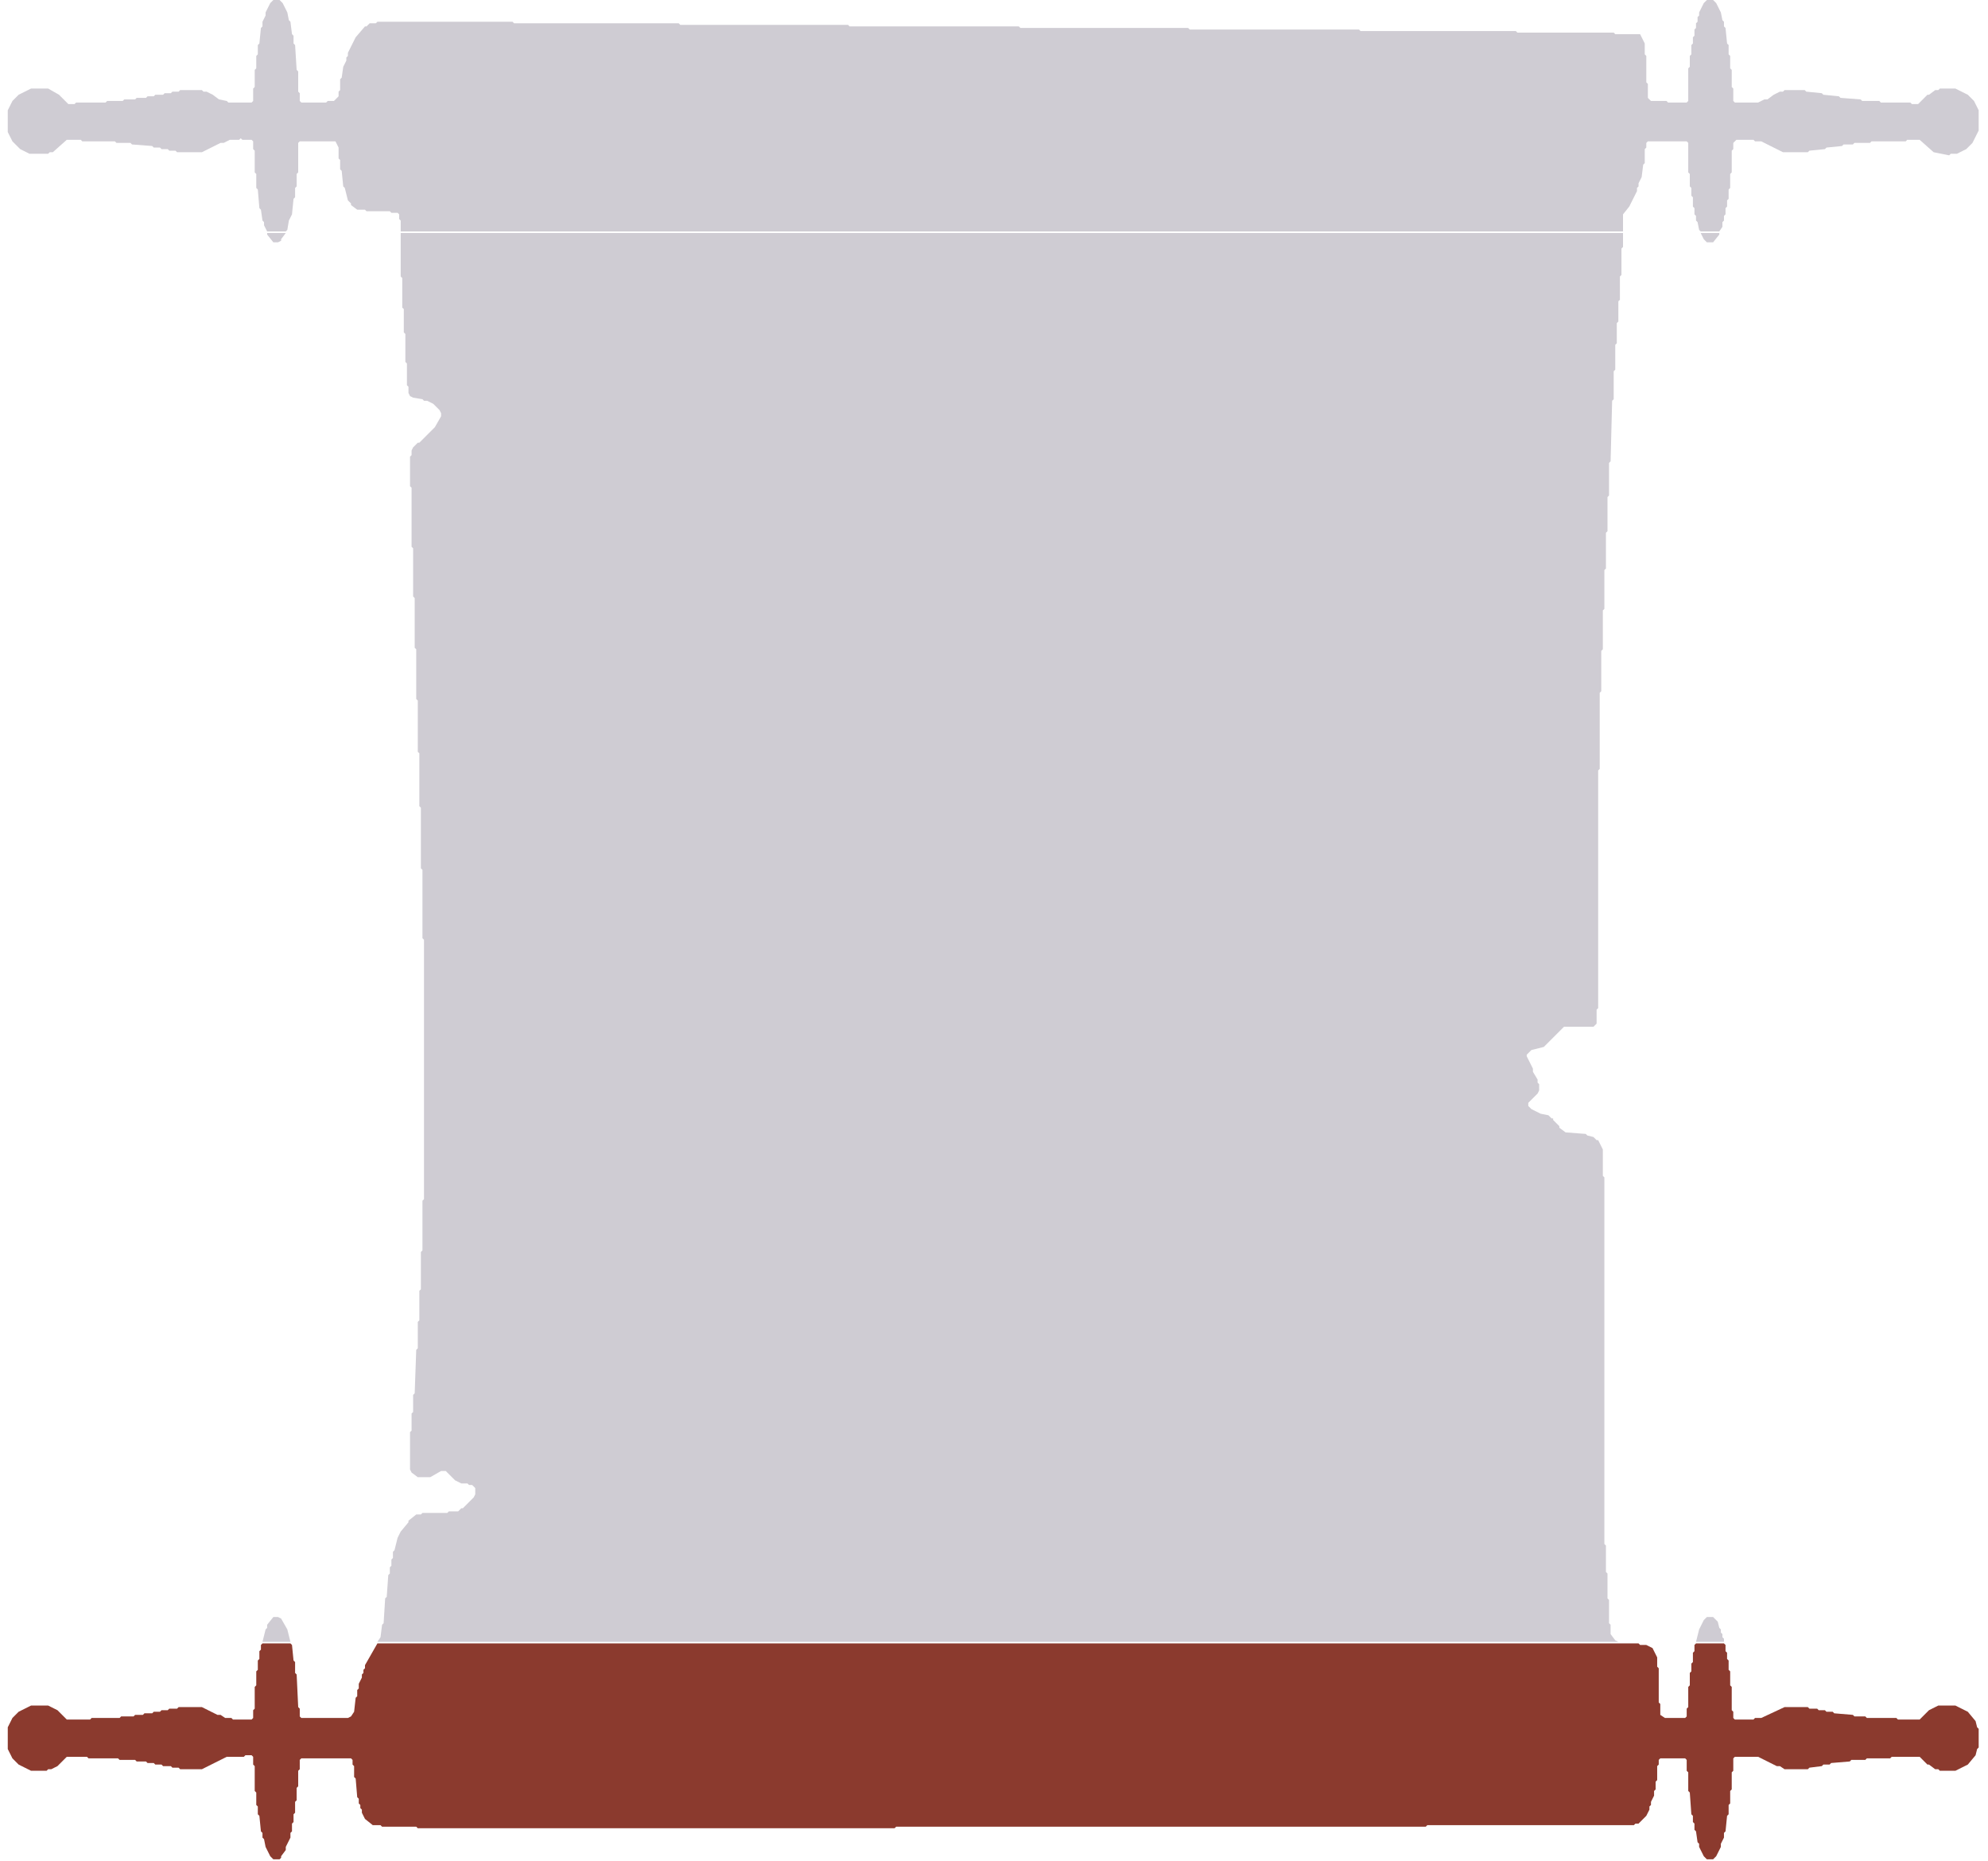
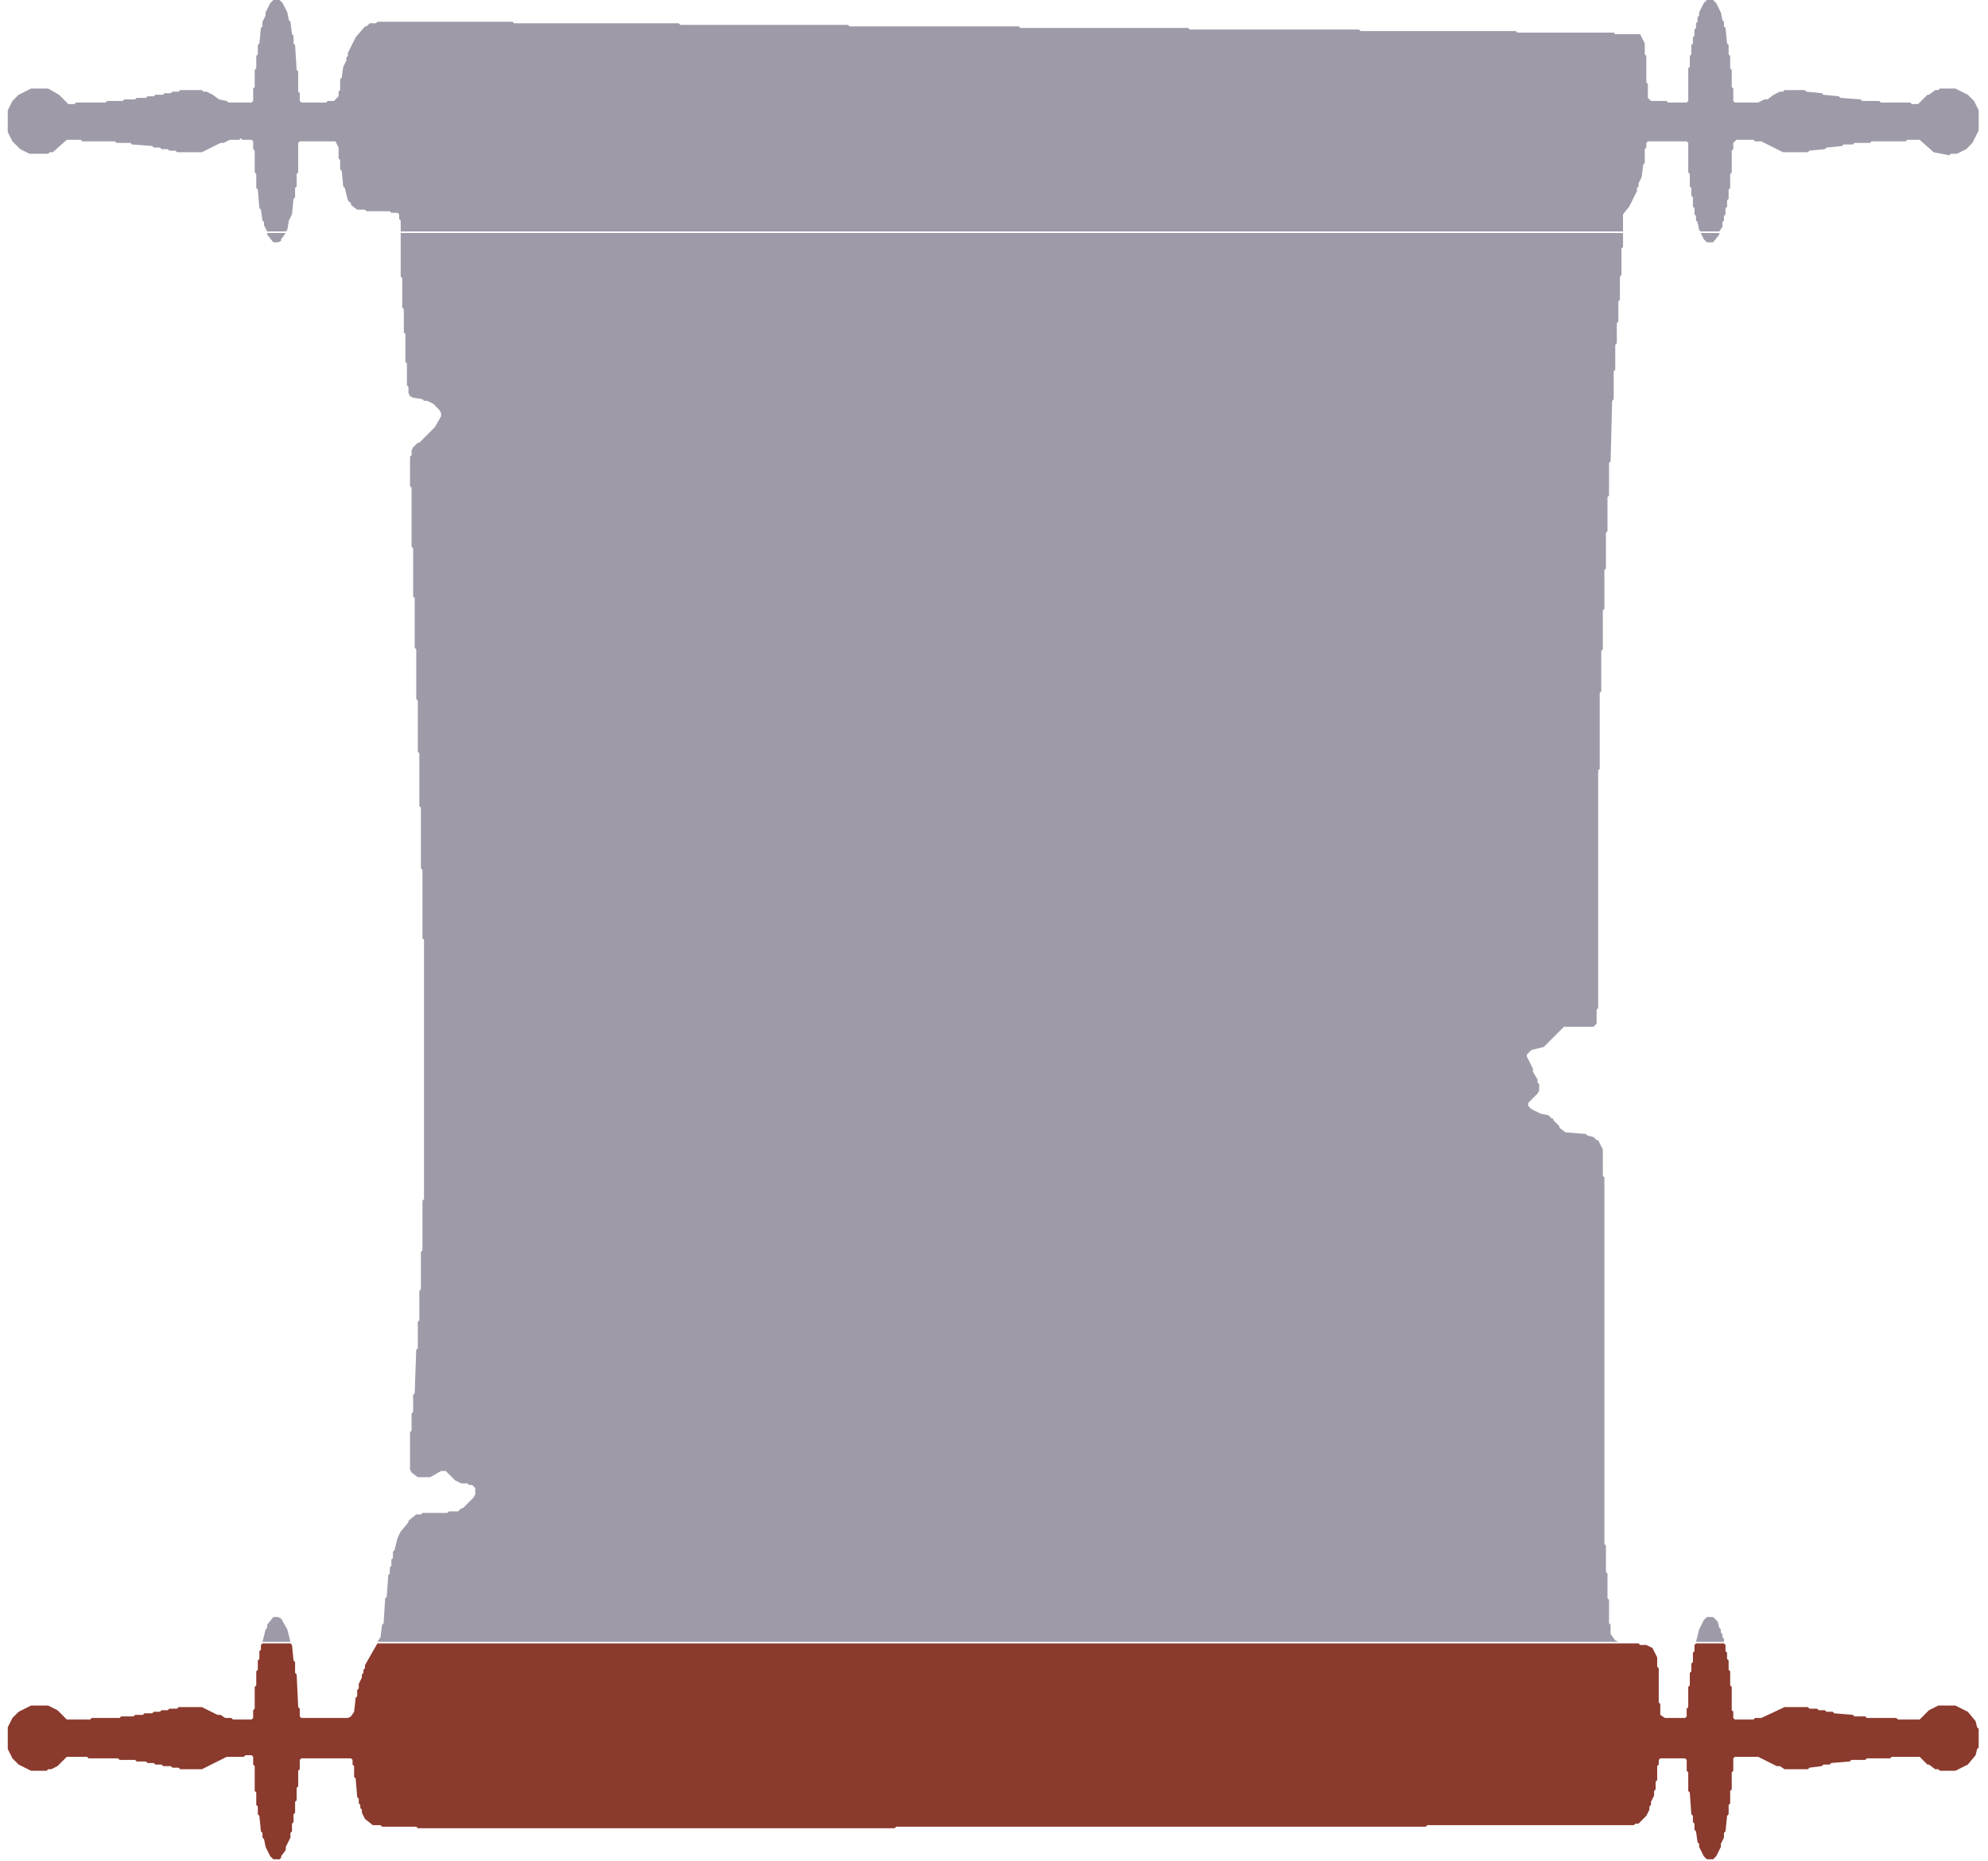
<svg xmlns="http://www.w3.org/2000/svg" width="1280" height="1198" viewBox="0 0 1280 1198">
-   <path id="top-roller" d="M 5 71 L 5 85 L 8 91 L 13 96 L 19 99 L 31 99 L 32 98 L 34 98 L 43 90 L 52 90 L 53 91 L 74 91 L 75 92 L 84 92 L 85 93 L 98 94 L 99 95 L 103 95 L 104 96 L 108 96 L 109 97 L 113 97 L 114 98 L 130 98 L 142 92 L 144 92 L 148 90 L 154 90 L 155 89 L 156 90 L 162 90 L 163 91 L 163 96 L 164 97 L 164 111 L 165 112 L 165 121 L 166 122 L 167 134 L 168 135 L 169 142 L 170 143 L 170 145 L 172 149 L 184 149 L 185 148 L 186 142 L 188 138 L 189 128 L 190 127 L 190 121 L 191 120 L 191 112 L 192 111 L 192 92 L 193 91 L 216 91 L 218 95 L 218 102 L 219 103 L 219 109 L 220 110 L 221 120 L 222 121 L 224 129 L 226 131 L 226 132 L 230 135 L 235 135 L 236 136 L 251 136 L 252 137 L 256 137 L 257 138 L 257 141 L 258 142 L 258 149 L 1045 149 L 1045 138 L 1049 133 L 1054 123 L 1054 121 L 1055 120 L 1055 118 L 1057 114 L 1058 106 L 1059 105 L 1059 96 L 1060 95 L 1060 92 L 1061 91 L 1086 91 L 1087 92 L 1087 111 L 1088 112 L 1088 120 L 1089 121 L 1089 126 L 1090 127 L 1090 133 L 1091 134 L 1091 138 L 1092 139 L 1092 142 L 1093 143 L 1094 148 L 1095 149 L 1107 149 L 1109 146 L 1109 143 L 1110 142 L 1110 139 L 1111 138 L 1111 134 L 1112 133 L 1112 129 L 1113 128 L 1113 122 L 1114 121 L 1114 112 L 1115 111 L 1115 97 L 1116 96 L 1116 92 L 1118 90 L 1129 90 L 1130 91 L 1134 91 L 1148 98 L 1164 98 L 1165 97 L 1175 96 L 1176 95 L 1186 94 L 1187 93 L 1193 93 L 1194 92 L 1204 92 L 1205 91 L 1227 91 L 1228 90 L 1236 90 L 1245 98 L 1255 100 L 1256 99 L 1260 99 L 1266 96 L 1270 92 L 1274 84 L 1274 71 L 1271 65 L 1267 61 L 1259 57 L 1249 57 L 1248 58 L 1246 58 L 1242 61 L 1241 61 L 1235 67 L 1231 67 L 1230 66 L 1211 66 L 1210 65 L 1199 65 L 1198 64 L 1185 63 L 1184 62 L 1174 61 L 1173 60 L 1163 59 L 1162 58 L 1149 58 L 1148 59 L 1146 59 L 1142 61 L 1138 64 L 1136 64 L 1132 66 L 1117 66 L 1116 65 L 1116 57 L 1115 56 L 1115 45 L 1114 44 L 1114 36 L 1113 35 L 1113 29 L 1112 28 L 1111 18 L 1110 17 L 1110 14 L 1109 13 L 1108 8 L 1105 2 L 1103 0 L 1099 0 L 1097 2 L 1094 8 L 1094 10 L 1093 11 L 1093 14 L 1092 15 L 1092 18 L 1091 19 L 1091 23 L 1090 24 L 1090 28 L 1089 29 L 1089 35 L 1088 36 L 1088 43 L 1087 44 L 1087 65 L 1086 66 L 1074 66 L 1073 65 L 1063 65 L 1061 63 L 1061 54 L 1060 53 L 1060 36 L 1059 35 L 1059 28 L 1056 22 L 1040 22 L 1039 21 L 977 21 L 976 20 L 876 20 L 875 19 L 766 19 L 765 18 L 657 18 L 656 17 L 547 17 L 546 16 L 438 16 L 437 15 L 331 15 L 330 14 L 243 14 L 242 15 L 238 15 L 236 17 L 235 17 L 229 24 L 224 34 L 224 36 L 223 37 L 223 39 L 221 43 L 220 50 L 219 51 L 219 58 L 218 59 L 218 62 L 215 65 L 211 65 L 210 66 L 194 66 L 193 65 L 193 60 L 192 59 L 192 46 L 191 45 L 190 29 L 189 28 L 189 23 L 188 22 L 187 14 L 186 13 L 185 8 L 182 2 L 180 0 L 176 0 L 174 2 L 171 8 L 171 10 L 169 14 L 169 17 L 168 18 L 167 28 L 166 29 L 166 35 L 165 36 L 165 44 L 164 45 L 164 56 L 163 57 L 163 65 L 162 66 L 147 66 L 146 65 L 141 64 L 137 61 L 133 59 L 131 59 L 130 58 L 116 58 L 115 59 L 111 59 L 110 60 L 106 60 L 105 61 L 100 61 L 99 62 L 95 62 L 94 63 L 88 63 L 87 64 L 80 64 L 79 65 L 69 65 L 68 66 L 49 66 L 48 67 L 44 67 L 38 61 L 31 57 L 20 57 L 12 61 L 8 65 Z" fill="#100326" fill-opacity="0.2" />
-   <path id="scroll-body" d="M 258 150 L 258 178 L 259 179 L 259 198 L 260 199 L 260 214 L 261 215 L 261 233 L 262 234 L 262 248 L 263 249 L 263 253 L 264 255 L 266 256 L 272 257 L 273 258 L 275 258 L 279 260 L 283 264 L 284 266 L 284 268 L 280 275 L 270 285 L 269 285 L 266 288 L 265 290 L 265 293 L 264 294 L 264 313 L 265 314 L 265 352 L 266 353 L 266 384 L 267 385 L 267 417 L 268 418 L 268 450 L 269 451 L 269 484 L 270 485 L 270 519 L 271 520 L 271 559 L 272 560 L 272 604 L 273 605 L 273 772 L 272 773 L 272 805 L 271 806 L 271 830 L 270 831 L 270 850 L 269 851 L 269 868 L 268 869 L 267 897 L 266 898 L 266 909 L 265 910 L 265 921 L 264 922 L 264 946 L 265 948 L 269 951 L 277 951 L 284 947 L 287 947 L 293 953 L 297 955 L 301 955 L 302 956 L 304 956 L 306 958 L 306 962 L 305 964 L 298 971 L 297 971 L 295 973 L 289 973 L 288 974 L 272 974 L 271 975 L 268 975 L 263 979 L 263 980 L 258 986 L 256 990 L 254 998 L 253 999 L 253 1003 L 252 1004 L 252 1008 L 251 1009 L 251 1013 L 250 1014 L 249 1028 L 248 1029 L 247 1045 L 246 1046 L 245 1054 L 243 1057 L 1045 1057 L 1042 1057 L 1040 1056 L 1037 1052 L 1037 1046 L 1036 1045 L 1036 1030 L 1035 1029 L 1035 1013 L 1034 1012 L 1034 995 L 1033 994 L 1033 758 L 1032 757 L 1032 740 L 1029 734 L 1028 734 L 1026 732 L 1022 731 L 1021 730 L 1008 729 L 1004 726 L 1004 725 L 1000 721 L 1000 720 L 999 720 L 997 718 L 992 717 L 986 714 L 984 712 L 984 710 L 990 704 L 991 702 L 991 698 L 990 697 L 990 695 L 987 690 L 987 688 L 983 680 L 983 679 L 986 676 L 994 674 L 1007 661 L 1026 661 L 1028 659 L 1028 650 L 1029 649 L 1029 496 L 1030 495 L 1030 446 L 1031 445 L 1031 419 L 1032 418 L 1032 393 L 1033 392 L 1033 367 L 1034 366 L 1034 343 L 1035 342 L 1035 320 L 1036 319 L 1036 298 L 1037 297 L 1038 258 L 1039 257 L 1039 239 L 1040 238 L 1040 222 L 1041 221 L 1041 208 L 1042 207 L 1042 194 L 1043 193 L 1043 178 L 1044 177 L 1044 160 L 1045 159 L 1045 150 Z M 1099 1041 L 1097 1043 L 1094 1049 L 1092 1057 L 1110 1057 L 1110 1055 L 1109 1054 L 1109 1052 L 1108 1051 L 1108 1049 L 1107 1048 L 1106 1044 L 1103 1041 Z M 176 1041 L 172 1046 L 172 1048 L 171 1049 L 169 1057 L 187 1057 L 185 1049 L 181 1042 L 179 1041 Z M 1095 150 L 1097 154 L 1099 156 L 1103 156 L 1107 151 L 1107 150 Z M 172 151 L 176 156 L 179 156 L 181 155 L 181 154 L 184 150 L 172 150 Z" fill="#100326" fill-opacity="0.2" />
+   <path id="top-roller" d="M 5 71 L 5 85 L 8 91 L 13 96 L 19 99 L 31 99 L 32 98 L 34 98 L 43 90 L 52 90 L 53 91 L 74 91 L 75 92 L 84 92 L 85 93 L 98 94 L 99 95 L 103 95 L 104 96 L 108 96 L 109 97 L 113 97 L 114 98 L 130 98 L 142 92 L 144 92 L 148 90 L 154 90 L 155 89 L 156 90 L 162 90 L 163 91 L 163 96 L 164 97 L 164 111 L 165 112 L 165 121 L 166 122 L 167 134 L 168 135 L 169 142 L 170 143 L 170 145 L 172 149 L 184 149 L 185 148 L 186 142 L 188 138 L 189 128 L 190 127 L 190 121 L 191 120 L 191 112 L 192 111 L 192 92 L 193 91 L 216 91 L 218 95 L 218 102 L 219 103 L 219 109 L 220 110 L 221 120 L 222 121 L 224 129 L 226 131 L 226 132 L 230 135 L 235 135 L 236 136 L 251 136 L 252 137 L 256 137 L 257 138 L 257 141 L 258 142 L 258 149 L 1045 149 L 1045 138 L 1049 133 L 1054 123 L 1054 121 L 1055 120 L 1055 118 L 1057 114 L 1058 106 L 1059 105 L 1059 96 L 1060 95 L 1060 92 L 1061 91 L 1086 91 L 1087 92 L 1087 111 L 1088 112 L 1088 120 L 1089 121 L 1089 126 L 1090 127 L 1090 133 L 1091 134 L 1091 138 L 1092 139 L 1092 142 L 1093 143 L 1094 148 L 1095 149 L 1107 149 L 1109 146 L 1109 143 L 1110 142 L 1110 139 L 1111 138 L 1111 134 L 1112 133 L 1112 129 L 1113 128 L 1113 122 L 1114 121 L 1114 112 L 1115 111 L 1115 97 L 1116 96 L 1116 92 L 1118 90 L 1129 90 L 1130 91 L 1134 91 L 1148 98 L 1164 98 L 1165 97 L 1175 96 L 1176 95 L 1186 94 L 1187 93 L 1193 93 L 1194 92 L 1204 92 L 1205 91 L 1227 91 L 1228 90 L 1236 90 L 1245 98 L 1255 100 L 1256 99 L 1260 99 L 1266 96 L 1270 92 L 1274 84 L 1274 71 L 1271 65 L 1267 61 L 1259 57 L 1249 57 L 1248 58 L 1246 58 L 1242 61 L 1241 61 L 1235 67 L 1231 67 L 1230 66 L 1211 66 L 1210 65 L 1199 65 L 1198 64 L 1185 63 L 1184 62 L 1174 61 L 1173 60 L 1163 59 L 1162 58 L 1149 58 L 1148 59 L 1146 59 L 1142 61 L 1138 64 L 1136 64 L 1132 66 L 1117 66 L 1116 65 L 1116 57 L 1115 56 L 1115 45 L 1114 44 L 1114 36 L 1113 35 L 1113 29 L 1112 28 L 1111 18 L 1110 17 L 1110 14 L 1109 13 L 1108 8 L 1105 2 L 1103 0 L 1099 0 L 1097 2 L 1094 8 L 1094 10 L 1093 11 L 1093 14 L 1092 15 L 1092 18 L 1091 19 L 1091 23 L 1090 24 L 1090 28 L 1089 29 L 1089 35 L 1088 36 L 1088 43 L 1087 44 L 1087 65 L 1086 66 L 1074 66 L 1073 65 L 1063 65 L 1061 63 L 1061 54 L 1060 53 L 1060 36 L 1059 35 L 1059 28 L 1056 22 L 1040 22 L 1039 21 L 977 21 L 976 20 L 876 20 L 875 19 L 766 19 L 765 18 L 657 18 L 656 17 L 547 17 L 546 16 L 438 16 L 437 15 L 331 15 L 330 14 L 243 14 L 242 15 L 238 15 L 236 17 L 235 17 L 229 24 L 224 34 L 224 36 L 223 37 L 223 39 L 221 43 L 220 50 L 219 51 L 219 58 L 218 59 L 218 62 L 215 65 L 211 65 L 210 66 L 194 66 L 193 65 L 193 60 L 192 59 L 192 46 L 191 45 L 190 29 L 189 28 L 189 23 L 188 22 L 187 14 L 186 13 L 185 8 L 182 2 L 180 0 L 176 0 L 174 2 L 171 8 L 171 10 L 169 14 L 169 17 L 168 18 L 167 28 L 166 29 L 166 35 L 165 36 L 165 44 L 164 45 L 164 56 L 163 57 L 163 65 L 162 66 L 147 66 L 146 65 L 141 64 L 137 61 L 133 59 L 131 59 L 130 58 L 116 58 L 115 59 L 111 59 L 110 60 L 106 60 L 105 61 L 100 61 L 99 62 L 95 62 L 94 63 L 88 63 L 87 64 L 80 64 L 79 65 L 69 65 L 68 66 L 49 66 L 48 67 L 44 67 L 38 61 L 31 57 L 20 57 L 12 61 L 8 65 Z" fill="#100326" fill-opacity="0.4" />
+   <path id="scroll-body" d="M 258 150 L 258 178 L 259 179 L 259 198 L 260 199 L 260 214 L 261 215 L 261 233 L 262 234 L 262 248 L 263 249 L 263 253 L 264 255 L 266 256 L 272 257 L 273 258 L 275 258 L 279 260 L 283 264 L 284 266 L 284 268 L 280 275 L 270 285 L 269 285 L 266 288 L 265 290 L 265 293 L 264 294 L 264 313 L 265 314 L 265 352 L 266 353 L 266 384 L 267 385 L 267 417 L 268 418 L 268 450 L 269 451 L 269 484 L 270 485 L 270 519 L 271 520 L 271 559 L 272 560 L 272 604 L 273 605 L 273 772 L 272 773 L 272 805 L 271 806 L 271 830 L 270 831 L 270 850 L 269 851 L 269 868 L 268 869 L 267 897 L 266 898 L 266 909 L 265 910 L 265 921 L 264 922 L 264 946 L 265 948 L 269 951 L 277 951 L 284 947 L 287 947 L 293 953 L 297 955 L 301 955 L 302 956 L 304 956 L 306 958 L 306 962 L 305 964 L 298 971 L 297 971 L 295 973 L 289 973 L 288 974 L 272 974 L 271 975 L 268 975 L 263 979 L 263 980 L 258 986 L 256 990 L 254 998 L 253 999 L 253 1003 L 252 1004 L 252 1008 L 251 1009 L 251 1013 L 250 1014 L 249 1028 L 248 1029 L 247 1045 L 246 1046 L 245 1054 L 243 1057 L 1045 1057 L 1042 1057 L 1040 1056 L 1037 1052 L 1037 1046 L 1036 1045 L 1036 1030 L 1035 1029 L 1035 1013 L 1034 1012 L 1034 995 L 1033 994 L 1033 758 L 1032 757 L 1032 740 L 1029 734 L 1028 734 L 1026 732 L 1022 731 L 1021 730 L 1008 729 L 1004 726 L 1004 725 L 1000 721 L 1000 720 L 999 720 L 997 718 L 992 717 L 986 714 L 984 712 L 984 710 L 990 704 L 991 702 L 991 698 L 990 697 L 990 695 L 987 690 L 987 688 L 983 680 L 983 679 L 986 676 L 994 674 L 1007 661 L 1026 661 L 1028 659 L 1028 650 L 1029 649 L 1029 496 L 1030 495 L 1030 446 L 1031 445 L 1031 419 L 1032 418 L 1032 393 L 1033 392 L 1033 367 L 1034 366 L 1034 343 L 1035 342 L 1035 320 L 1036 319 L 1036 298 L 1037 297 L 1038 258 L 1039 257 L 1039 239 L 1040 238 L 1040 222 L 1041 221 L 1041 208 L 1042 207 L 1042 194 L 1043 193 L 1043 178 L 1044 177 L 1044 160 L 1045 159 L 1045 150 Z M 1099 1041 L 1097 1043 L 1094 1049 L 1092 1057 L 1110 1057 L 1110 1055 L 1109 1054 L 1109 1052 L 1108 1051 L 1108 1049 L 1107 1048 L 1106 1044 L 1103 1041 Z M 176 1041 L 172 1046 L 172 1048 L 171 1049 L 169 1057 L 187 1057 L 185 1049 L 181 1042 L 179 1041 Z M 1095 150 L 1097 154 L 1099 156 L 1103 156 L 1107 151 L 1107 150 Z M 172 151 L 176 156 L 179 156 L 181 155 L 181 154 L 184 150 L 172 150 Z" fill="#100326" fill-opacity="0.4" />
  <path id="bottom-roller" d="M 5 1112 L 5 1126 L 8 1132 L 12 1136 L 20 1140 L 30 1140 L 31 1139 L 33 1139 L 37 1137 L 43 1131 L 56 1131 L 57 1132 L 76 1132 L 77 1133 L 87 1133 L 88 1134 L 94 1134 L 95 1135 L 99 1135 L 100 1136 L 104 1136 L 105 1137 L 110 1137 L 111 1138 L 115 1138 L 116 1139 L 130 1139 L 146 1131 L 157 1131 L 158 1130 L 162 1130 L 163 1131 L 163 1136 L 164 1137 L 164 1153 L 165 1154 L 165 1162 L 166 1163 L 166 1168 L 167 1169 L 168 1179 L 169 1180 L 169 1183 L 170 1184 L 171 1189 L 174 1195 L 176 1197 L 180 1197 L 181 1196 L 181 1195 L 184 1191 L 184 1189 L 187 1183 L 187 1180 L 188 1179 L 188 1174 L 189 1173 L 189 1168 L 190 1167 L 190 1160 L 191 1159 L 191 1151 L 192 1150 L 192 1140 L 193 1139 L 193 1133 L 194 1132 L 226 1132 L 227 1133 L 227 1136 L 228 1137 L 228 1144 L 229 1145 L 230 1157 L 231 1158 L 231 1161 L 232 1162 L 232 1164 L 233 1165 L 233 1167 L 235 1171 L 240 1175 L 245 1175 L 246 1176 L 268 1176 L 269 1177 L 576 1177 L 577 1176 L 918 1176 L 919 1175 L 1052 1175 L 1053 1174 L 1055 1174 L 1060 1169 L 1062 1165 L 1062 1163 L 1063 1162 L 1063 1160 L 1065 1156 L 1065 1153 L 1066 1152 L 1066 1147 L 1067 1146 L 1067 1137 L 1068 1136 L 1068 1133 L 1069 1132 L 1085 1132 L 1086 1133 L 1086 1140 L 1087 1141 L 1087 1153 L 1088 1154 L 1089 1168 L 1090 1169 L 1090 1173 L 1091 1174 L 1091 1178 L 1092 1179 L 1093 1186 L 1094 1187 L 1094 1189 L 1097 1195 L 1099 1197 L 1103 1197 L 1105 1195 L 1108 1189 L 1108 1187 L 1110 1183 L 1110 1180 L 1111 1179 L 1112 1169 L 1113 1168 L 1113 1162 L 1114 1161 L 1114 1153 L 1115 1152 L 1115 1141 L 1116 1140 L 1116 1132 L 1117 1131 L 1132 1131 L 1144 1137 L 1146 1137 L 1149 1139 L 1164 1139 L 1165 1138 L 1173 1137 L 1174 1136 L 1178 1136 L 1179 1135 L 1191 1134 L 1192 1133 L 1201 1133 L 1202 1132 L 1217 1132 L 1218 1131 L 1236 1131 L 1241 1136 L 1242 1136 L 1246 1139 L 1248 1139 L 1249 1140 L 1259 1140 L 1267 1136 L 1272 1130 L 1273 1126 L 1274 1125 L 1274 1113 L 1273 1112 L 1272 1108 L 1267 1102 L 1259 1098 L 1248 1098 L 1242 1101 L 1236 1107 L 1222 1107 L 1221 1106 L 1202 1106 L 1201 1105 L 1194 1105 L 1193 1104 L 1181 1103 L 1180 1102 L 1176 1102 L 1175 1101 L 1171 1101 L 1170 1100 L 1165 1100 L 1164 1099 L 1149 1099 L 1134 1106 L 1130 1106 L 1129 1107 L 1117 1107 L 1116 1106 L 1116 1102 L 1115 1101 L 1115 1086 L 1114 1085 L 1114 1076 L 1113 1075 L 1113 1069 L 1112 1068 L 1112 1064 L 1111 1063 L 1111 1059 L 1110 1058 L 1092 1058 L 1091 1059 L 1091 1063 L 1090 1064 L 1090 1070 L 1089 1071 L 1089 1076 L 1088 1077 L 1088 1085 L 1087 1086 L 1087 1099 L 1086 1100 L 1086 1105 L 1085 1106 L 1072 1106 L 1069 1104 L 1069 1097 L 1068 1096 L 1068 1074 L 1067 1073 L 1067 1067 L 1064 1061 L 1060 1059 L 1056 1059 L 1055 1058 L 243 1058 L 235 1072 L 235 1074 L 234 1075 L 234 1077 L 233 1078 L 233 1080 L 231 1084 L 231 1087 L 230 1088 L 230 1092 L 229 1093 L 228 1102 L 226 1105 L 224 1106 L 194 1106 L 193 1105 L 193 1100 L 192 1099 L 191 1078 L 190 1077 L 190 1070 L 189 1069 L 188 1059 L 187 1058 L 169 1058 L 168 1059 L 168 1062 L 167 1063 L 167 1068 L 166 1069 L 166 1075 L 165 1076 L 165 1085 L 164 1086 L 164 1100 L 163 1101 L 163 1106 L 162 1107 L 150 1107 L 149 1106 L 145 1106 L 142 1104 L 140 1104 L 130 1099 L 115 1099 L 114 1100 L 109 1100 L 108 1101 L 104 1101 L 103 1102 L 99 1102 L 98 1103 L 93 1103 L 92 1104 L 87 1104 L 86 1105 L 78 1105 L 77 1106 L 59 1106 L 58 1107 L 43 1107 L 37 1101 L 31 1098 L 20 1098 L 12 1102 L 8 1106 Z" fill="#8B3A2E" />
</svg>
